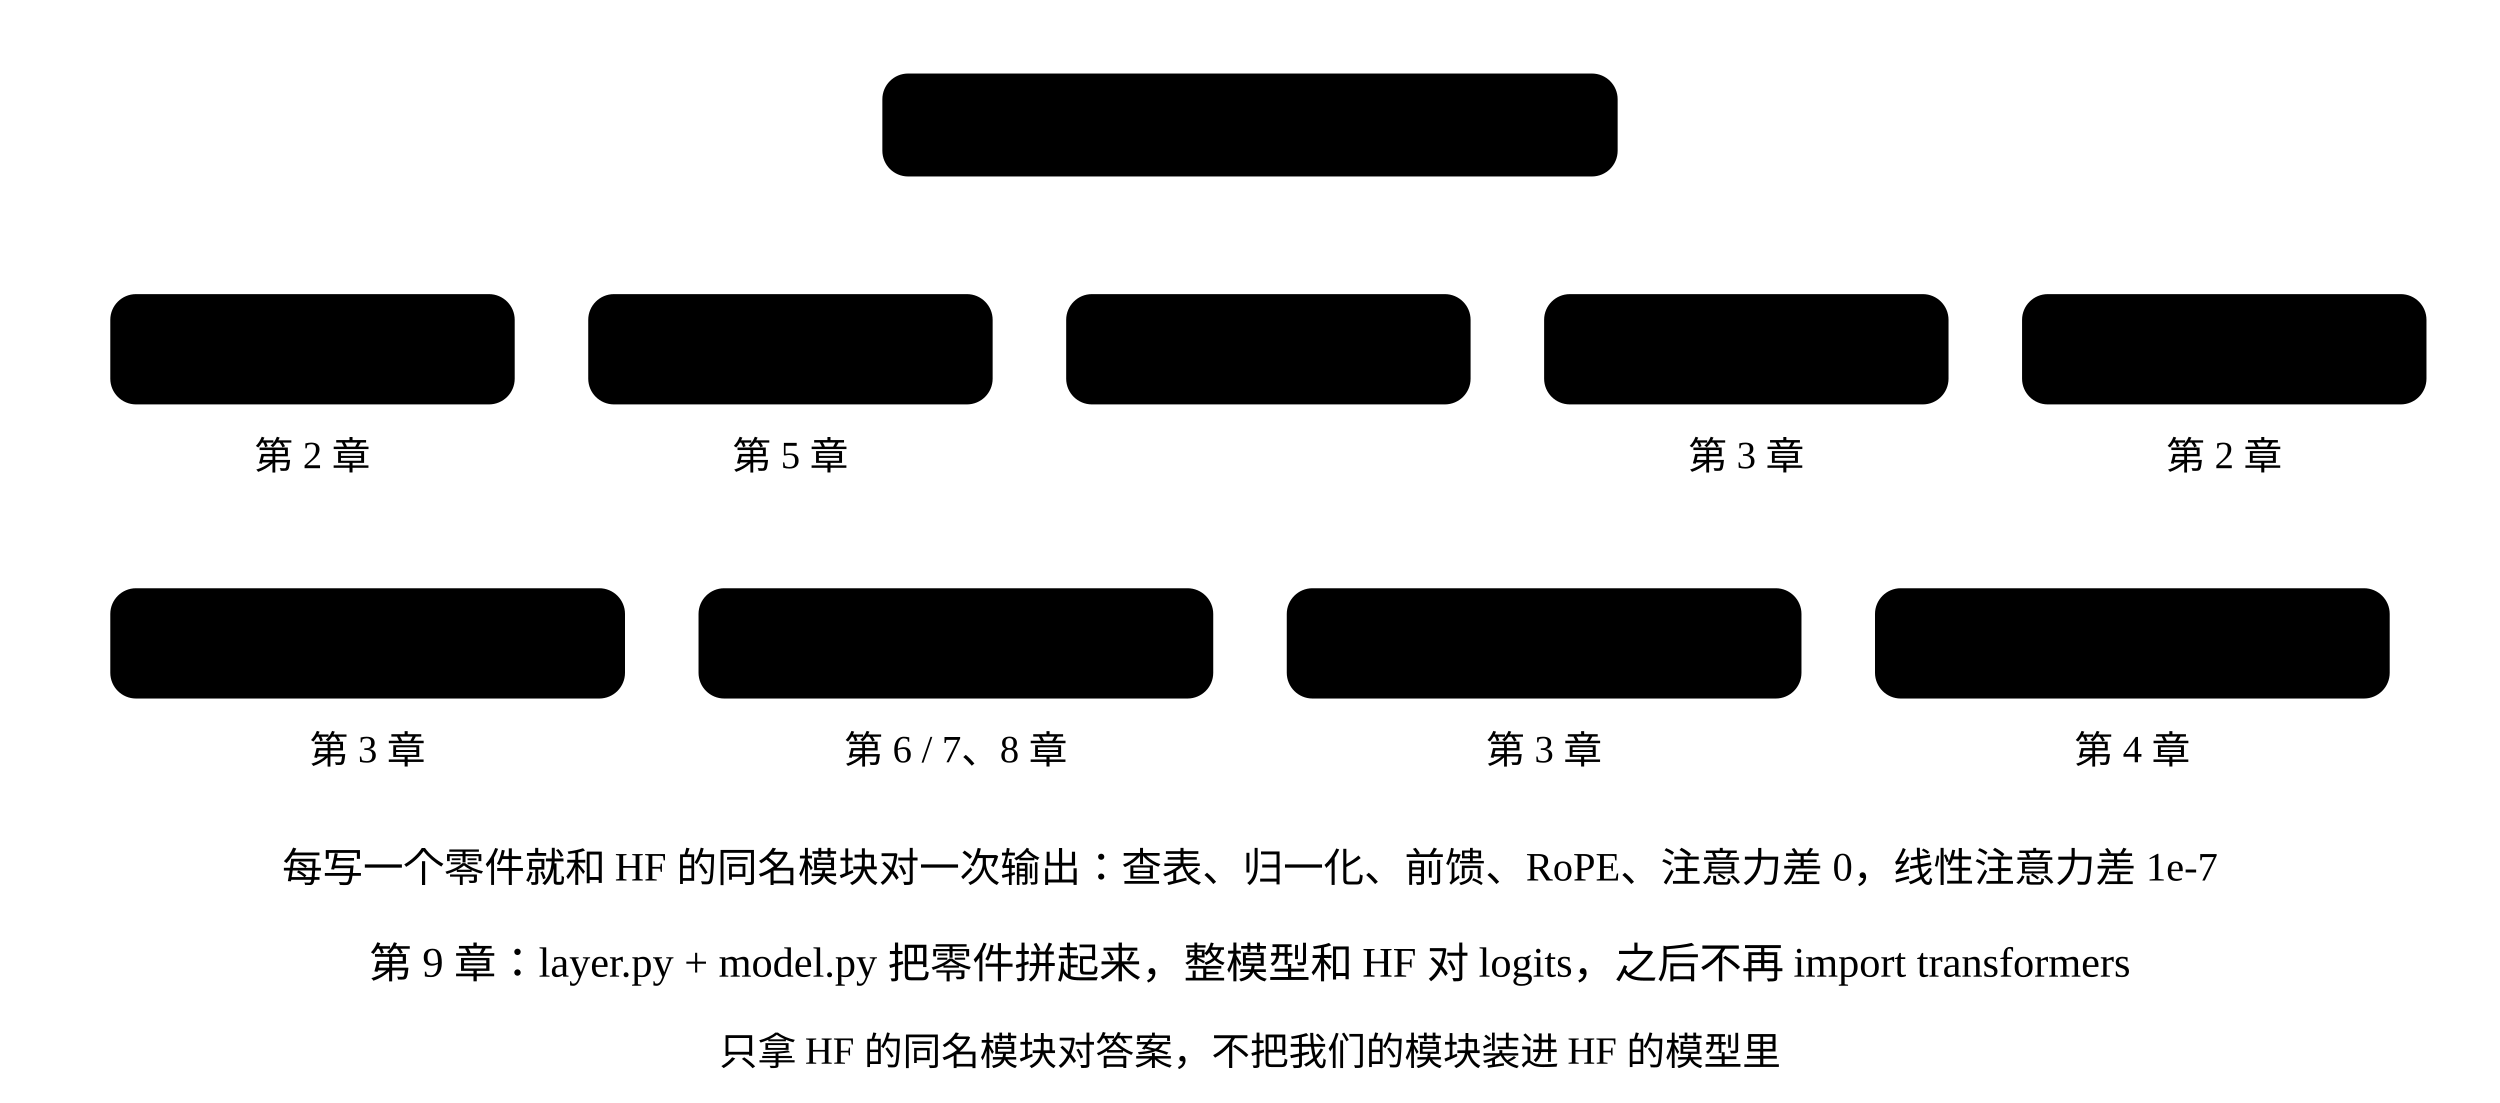
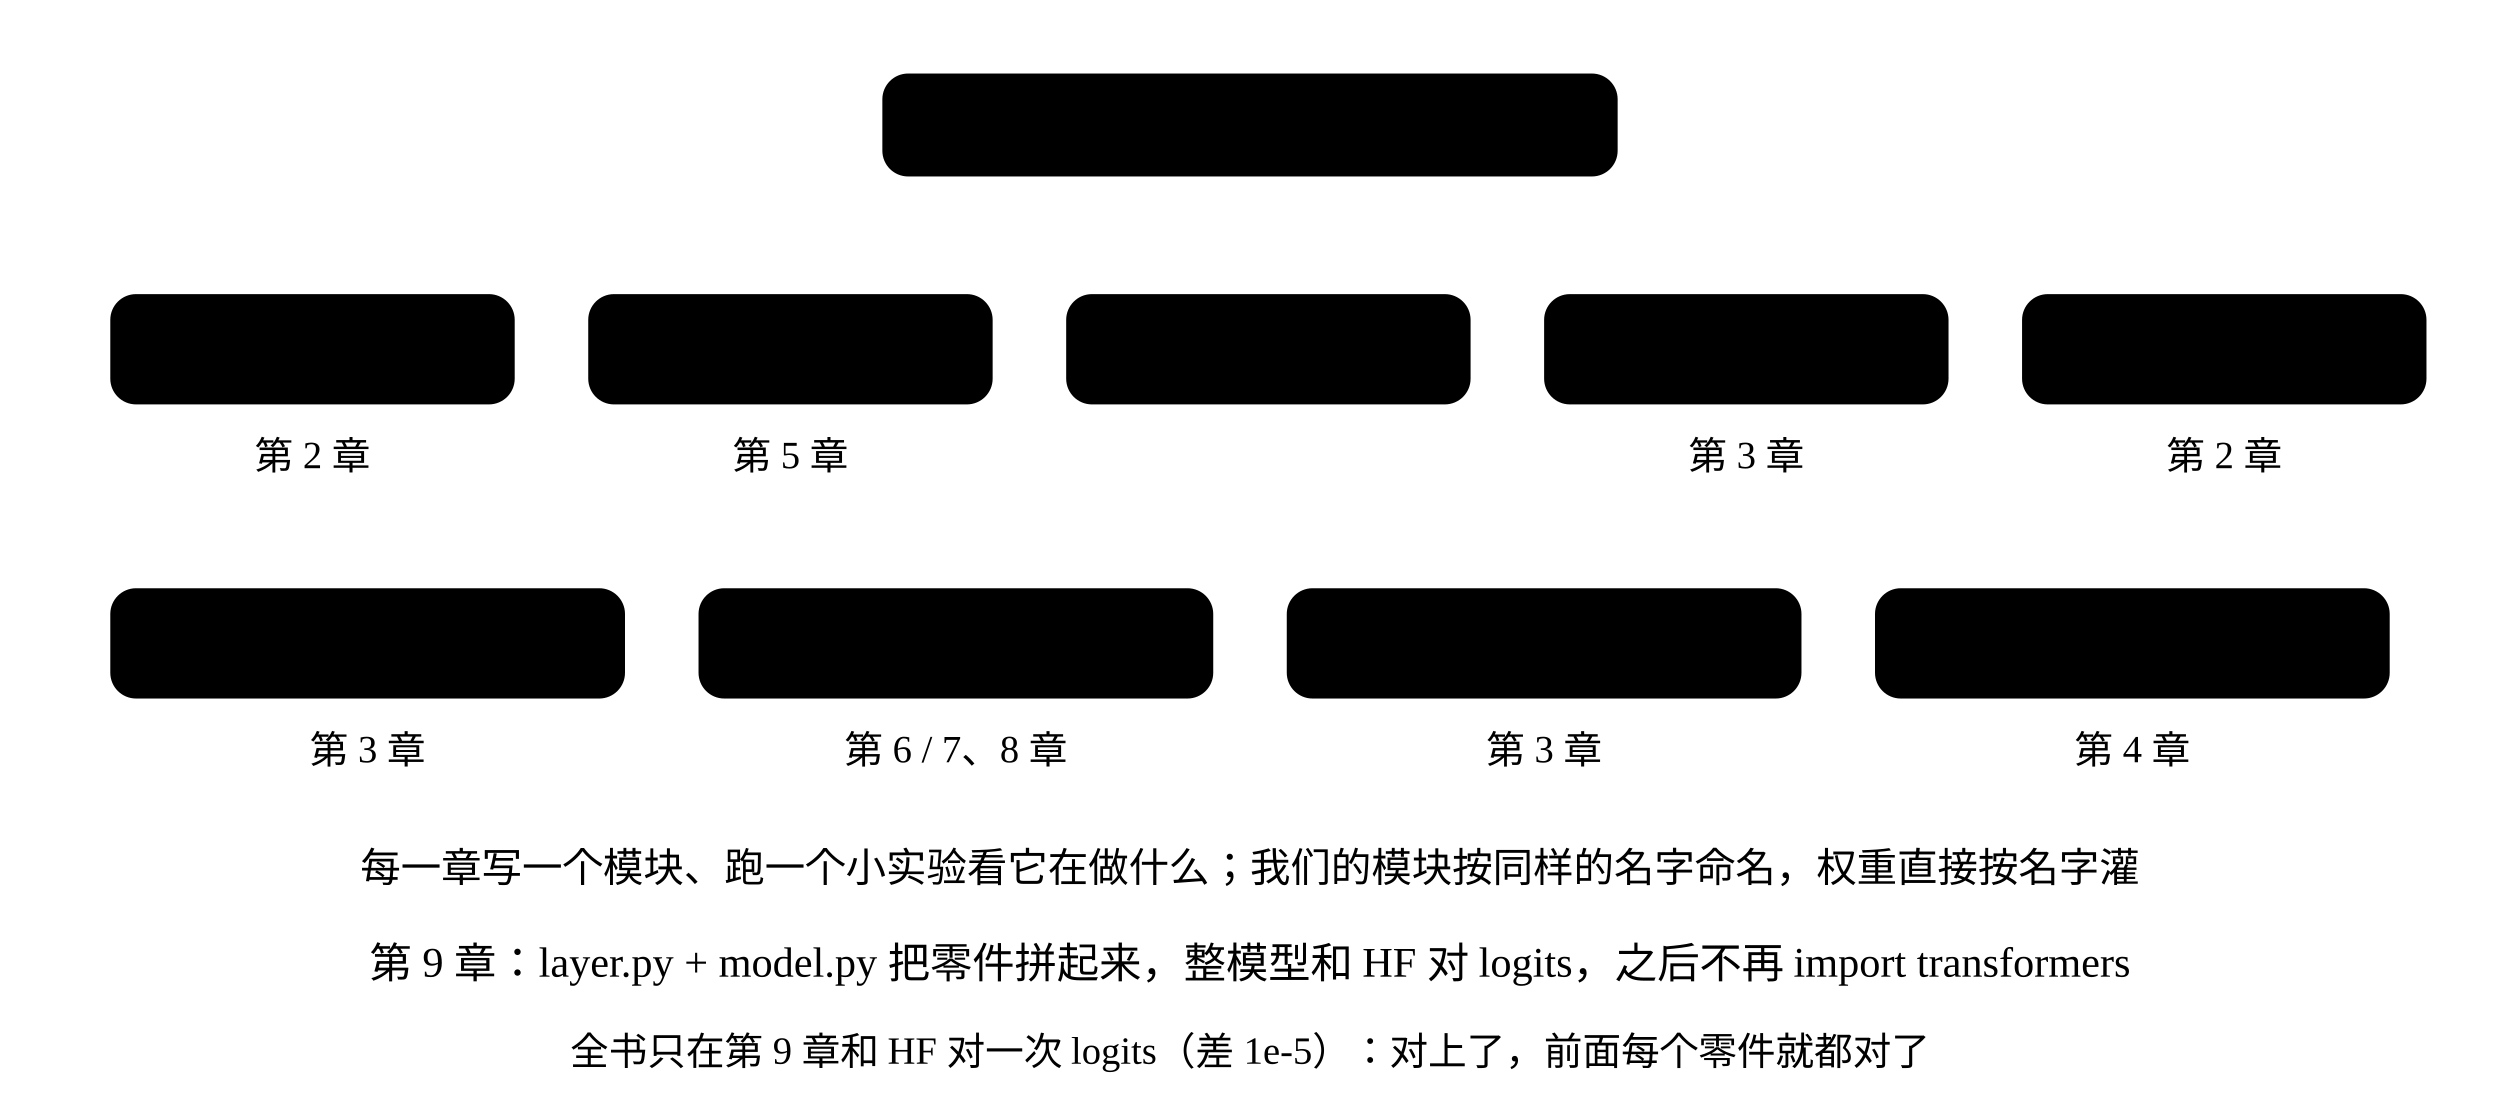
- <svg xmlns="http://www.w3.org/2000/svg" viewBox="0 0 680 300" width="680" role="img" aria-label="参考实现的模块树：每个模块哪一章写、和 HF 的哪个模块对答案">
+ <svg xmlns="http://www.w3.org/2000/svg" viewBox="0 0 680 300" width="680" role="img" aria-label="模块树：权重名的前缀就是模块名，每个模块哪一章写">
  <rect x="240.0" y="20.0" width="200.0" height="28.0" rx="7" class="gray" stroke-width="1.3" />
-   <text x="340.0" y="34.0" class="tx" font-size="12" text-anchor="middle" dominant-baseline="middle">Qwen3_5ForCausalLM（HF）</text>
+   <text x="340.0" y="34.0" class="tx" font-size="12" text-anchor="middle" dominant-baseline="middle">Qwen3.5 的模块树</text>
  <line x1="340.0" y1="48.0" x2="85.0" y2="80.0" class="ln" stroke-width="1" />
  <rect x="30.0" y="80.0" width="110.0" height="30.0" rx="7" class="purple" stroke-width="1.3" />
  <text x="85.0" y="95.0" class="tx" font-size="11.5" text-anchor="middle" dominant-baseline="middle">embed_tokens</text>
  <text x="85.0" y="124.0" class="mu" font-size="10.5" text-anchor="middle" dominant-baseline="middle">第 2 章</text>
  <line x1="340.0" y1="48.0" x2="215.0" y2="80.0" class="ln" stroke-width="1" />
  <rect x="160.0" y="80.0" width="110.0" height="30.0" rx="7" class="green" stroke-width="1.3" />
  <text x="215.0" y="95.0" class="tx" font-size="11.5" text-anchor="middle" dominant-baseline="middle">rotary_emb</text>
  <text x="215.0" y="124.0" class="mu" font-size="10.5" text-anchor="middle" dominant-baseline="middle">第 5 章</text>
  <line x1="340.0" y1="48.0" x2="345.0" y2="80.0" class="ln" stroke-width="1" />
  <rect x="290.0" y="80.0" width="110.0" height="30.0" rx="7" class="bx" stroke-width="1.3" />
  <text x="345.0" y="95.0" class="tx" font-size="11.5" text-anchor="middle" dominant-baseline="middle">layers[i]</text>
  <line x1="340.0" y1="48.0" x2="475.0" y2="80.0" class="ln" stroke-width="1" />
  <rect x="420.0" y="80.0" width="110.0" height="30.0" rx="7" class="gray" stroke-width="1.3" />
  <text x="475.0" y="95.0" class="tx" font-size="11.5" text-anchor="middle" dominant-baseline="middle">norm</text>
  <text x="475.0" y="124.0" class="mu" font-size="10.5" text-anchor="middle" dominant-baseline="middle">第 3 章</text>
  <line x1="340.0" y1="48.0" x2="605.0" y2="80.0" class="ln" stroke-width="1" />
  <rect x="550.0" y="80.0" width="110.0" height="30.0" rx="7" class="purple" stroke-width="1.3" />
  <text x="605.0" y="95.0" class="tx" font-size="11.5" text-anchor="middle" dominant-baseline="middle">lm_head</text>
  <text x="605.0" y="124.0" class="mu" font-size="10.5" text-anchor="middle" dominant-baseline="middle">第 2 章</text>
  <line x1="345.0" y1="110.0" x2="100.0" y2="160.0" class="ln" stroke-width="1" />
  <rect x="30.0" y="160.0" width="140.0" height="30.0" rx="7" class="gray" stroke-width="1.3" />
  <text x="100.0" y="175.0" class="tx" font-size="10.5" text-anchor="middle" dominant-baseline="middle">input_layernorm</text>
  <text x="100.0" y="204.0" class="mu" font-size="10.5" text-anchor="middle" dominant-baseline="middle">第 3 章</text>
  <line x1="345.0" y1="110.0" x2="260.0" y2="160.0" class="ln" stroke-width="1" />
  <rect x="190.0" y="160.0" width="140.0" height="30.0" rx="7" class="orange" stroke-width="1.3" />
  <text x="260.0" y="175.0" class="tx" font-size="10.5" text-anchor="middle" dominant-baseline="middle">self_attn / linear_attn</text>
  <text x="260.0" y="204.0" class="mu" font-size="10.5" text-anchor="middle" dominant-baseline="middle">第 6 / 7、8 章</text>
  <line x1="345.0" y1="110.0" x2="420.0" y2="160.0" class="ln" stroke-width="1" />
  <rect x="350.0" y="160.0" width="140.0" height="30.0" rx="7" class="gray" stroke-width="1.3" />
  <text x="420.0" y="175.0" class="tx" font-size="10.5" text-anchor="middle" dominant-baseline="middle">post_attention_layernorm</text>
  <text x="420.0" y="204.0" class="mu" font-size="10.5" text-anchor="middle" dominant-baseline="middle">第 3 章</text>
  <line x1="345.0" y1="110.0" x2="580.0" y2="160.0" class="ln" stroke-width="1" />
  <rect x="510.0" y="160.0" width="140.0" height="30.0" rx="7" class="blue" stroke-width="1.3" />
  <text x="580.0" y="175.0" class="tx" font-size="10.5" text-anchor="middle" dominant-baseline="middle">mlp</text>
  <text x="580.0" y="204.0" class="mu" font-size="10.5" text-anchor="middle" dominant-baseline="middle">第 4 章</text>
-   <text x="340.0" y="236.0" class="mu" font-size="11" text-anchor="middle" dominant-baseline="middle">每写一个零件就和 HF 的同名模块对一次输出：查表、归一化、前馈、RoPE、注意力差 0，线性注意力差 1e-7</text>
+   <text x="340.0" y="236.0" class="mu" font-size="11" text-anchor="middle" dominant-baseline="middle">每一章写一个模块、跑一个小实验看它在做什么；我们的模块按同样的名字命名，权重直接按名字灌</text>
  <text x="340.0" y="262.0" class="mu" font-size="11.5" text-anchor="middle" dominant-baseline="middle">第 9 章：layer.py + model.py 把零件拼起来，整模型和 HF 对 logits，之后不再 import transformers</text>
-   <text x="340.0" y="286.0" class="mu" font-size="10.5" text-anchor="middle" dominant-baseline="middle">只拿 HF 的同名模块对答案，不把我们的模块装进 HF 的模型里</text>
+   <text x="340.0" y="286.0" class="mu" font-size="10.5" text-anchor="middle" dominant-baseline="middle">全书只在第 9 章和 HF 对一次 logits（差 1e-5）：对上了，前面每个零件就都对了</text>
</svg>
